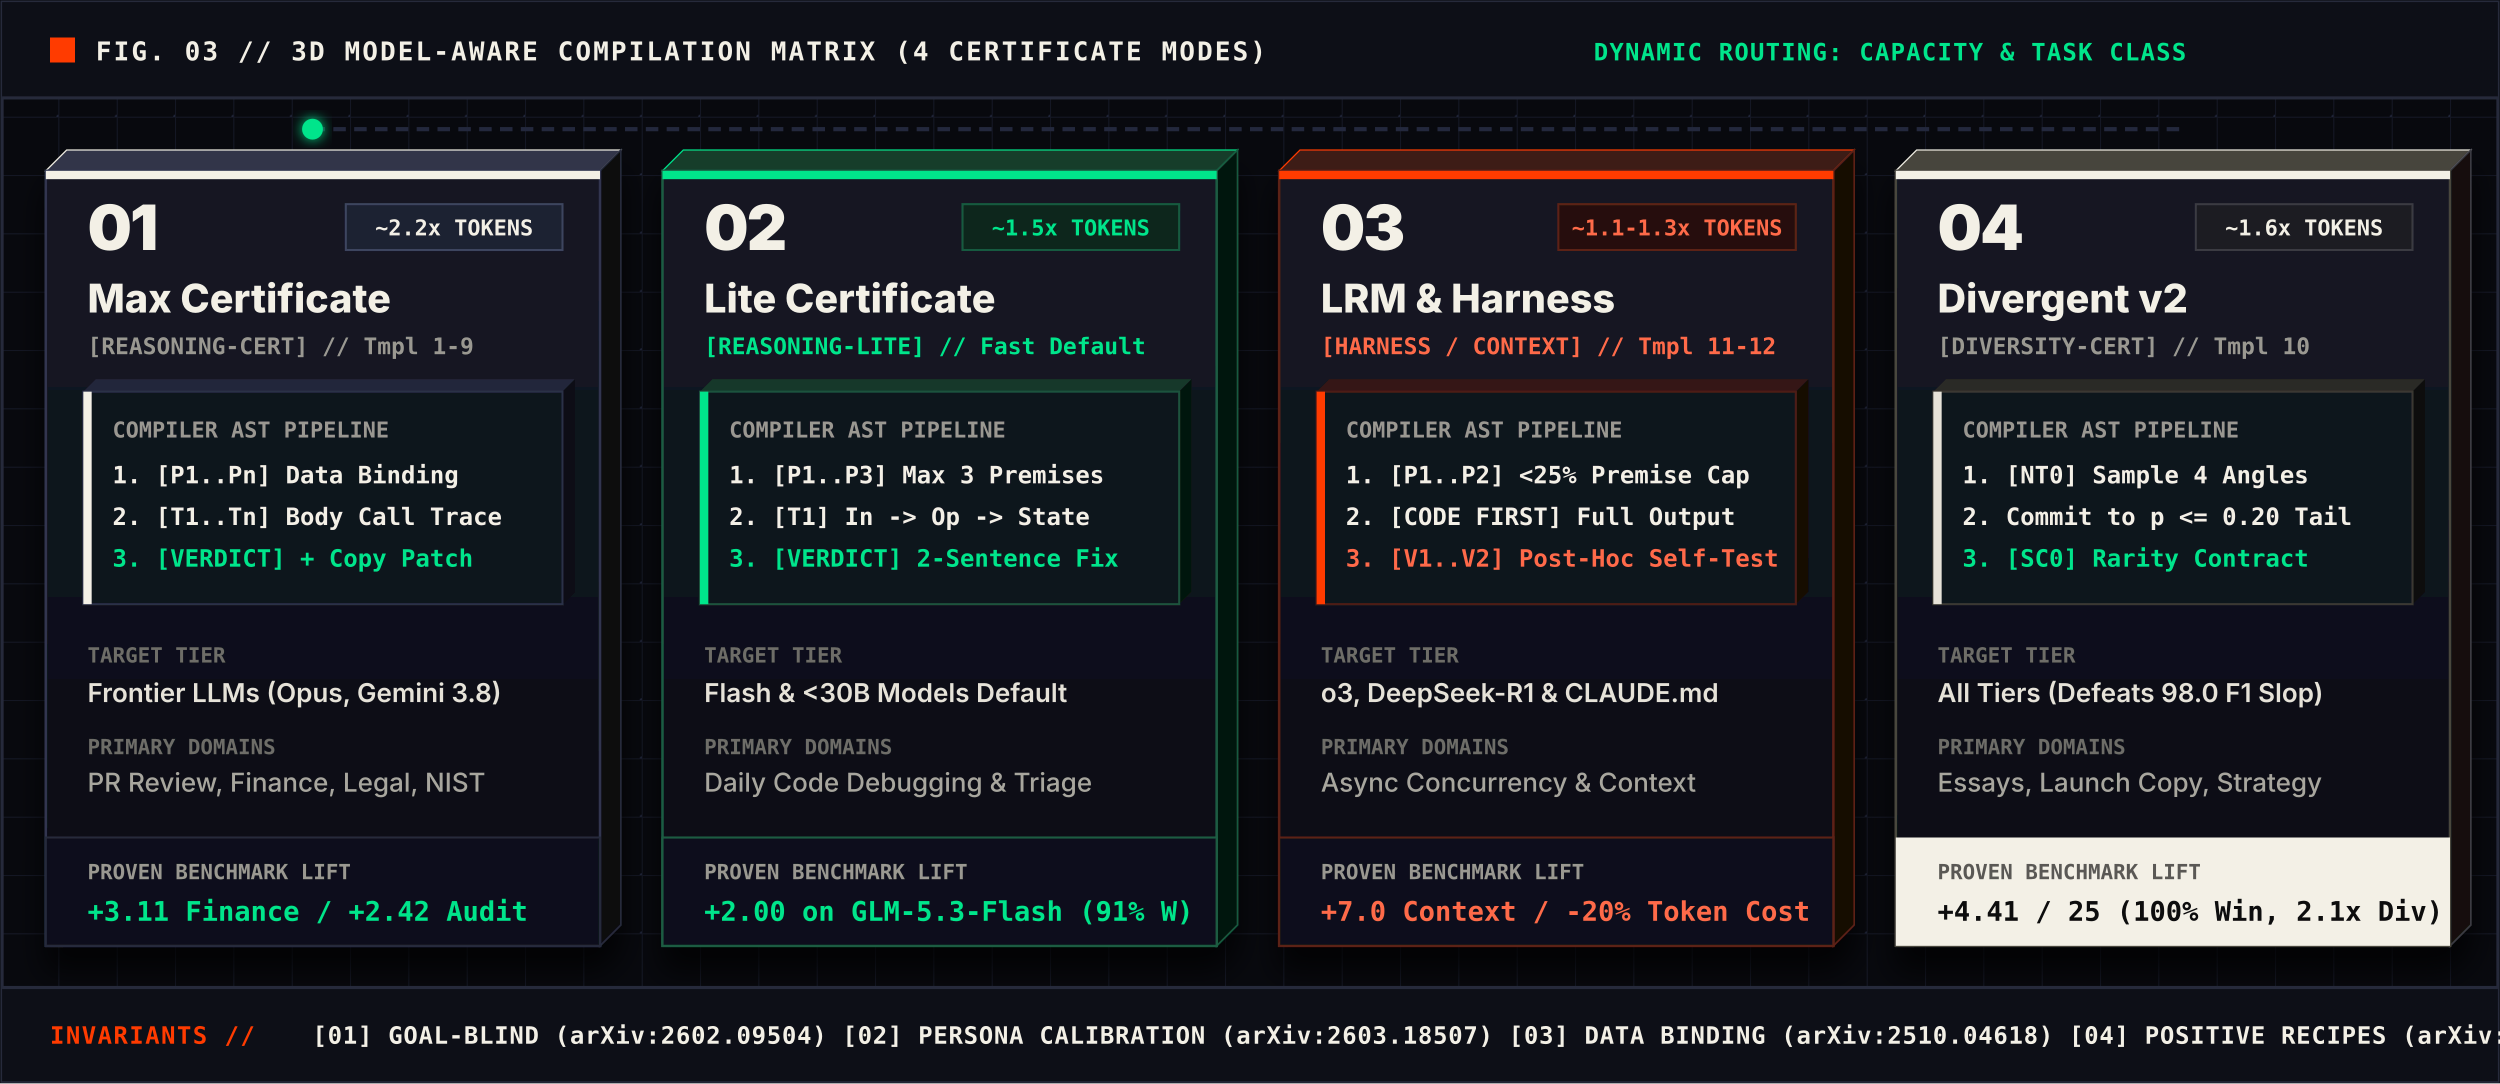
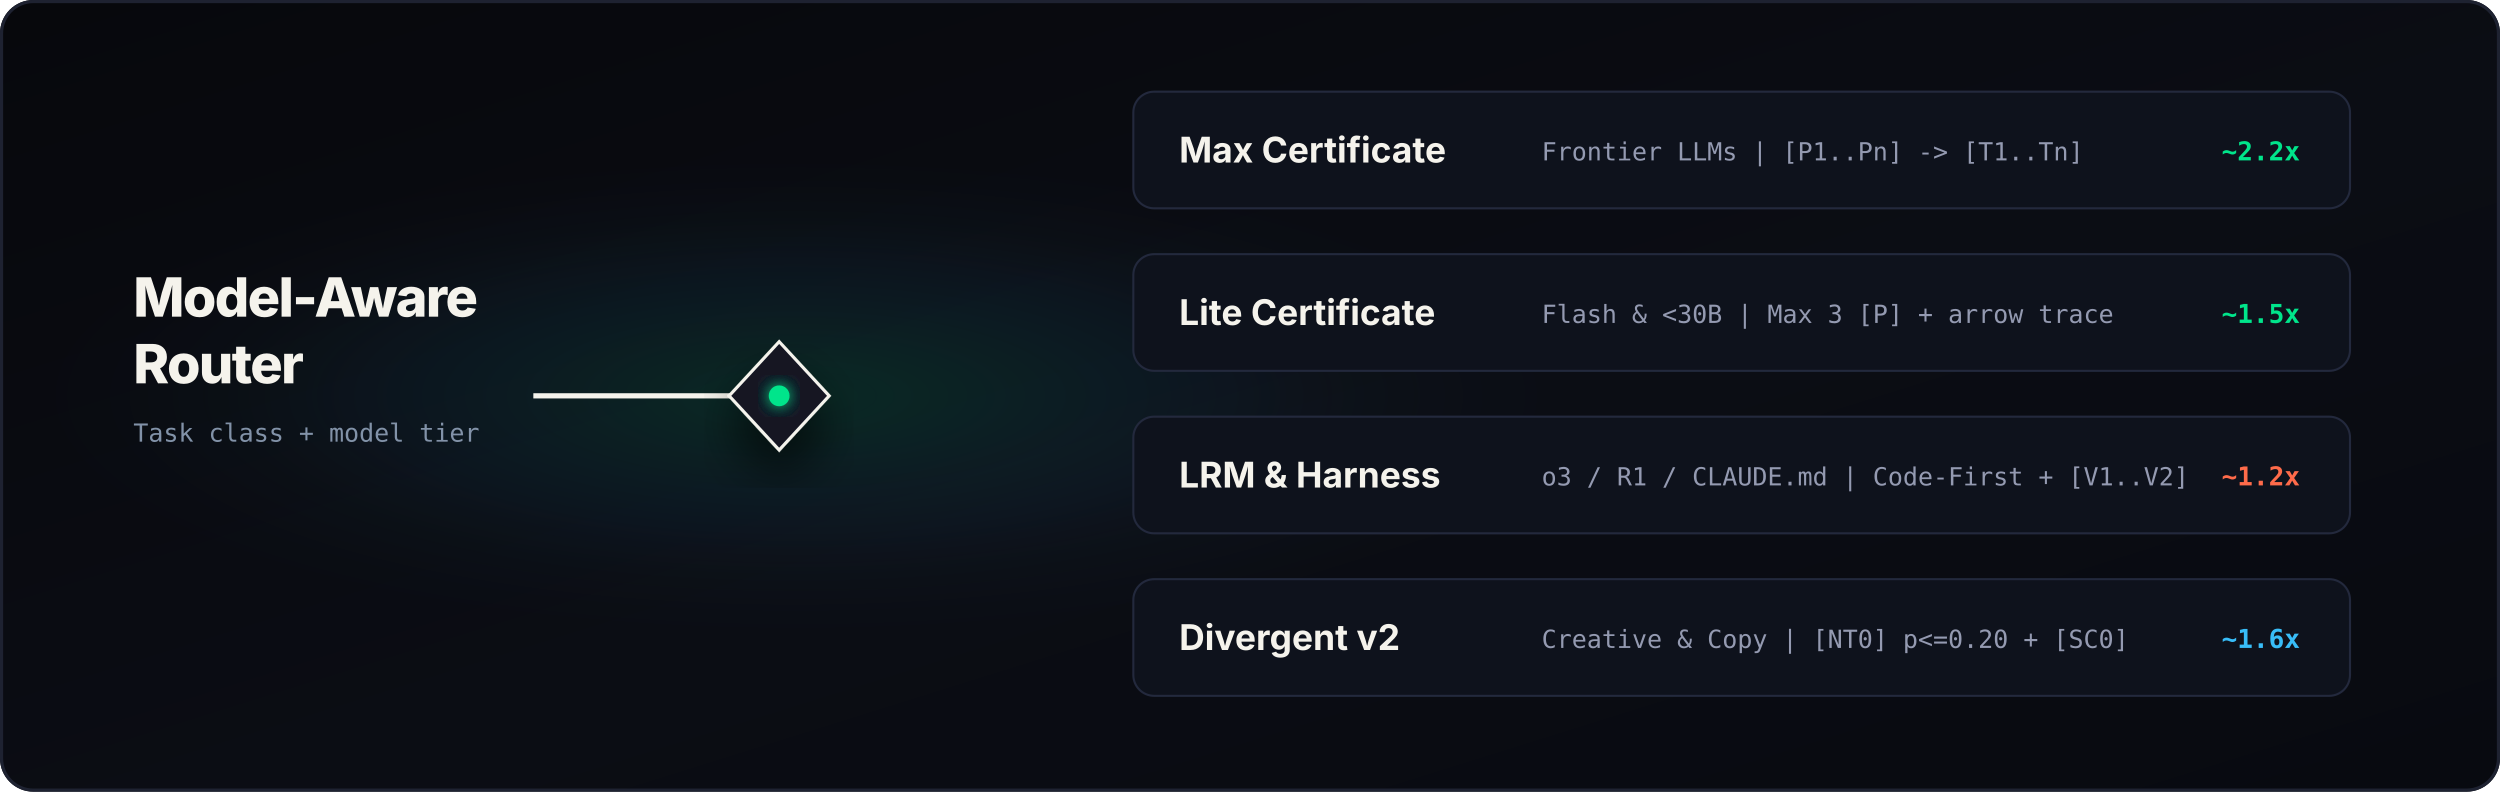
- <svg xmlns="http://www.w3.org/2000/svg" viewBox="0 0 1200 520" width="100%" height="100%">
+ <svg xmlns="http://www.w3.org/2000/svg" viewBox="0 0 1200 380" width="100%" height="100%">
  <defs>
-     <pattern id="isoGridModes" width="28" height="28" patternUnits="userSpaceOnUse">
-       <path d="M 28 0 L 0 0 0 28" fill="none" stroke="#141724" stroke-width="1" />
-       <circle cx="28" cy="28" r="0.9" fill="#23283D" />
-     </pattern>
-     <linearGradient id="towerGradDark" x1="0%" y1="0%" x2="0%" y2="100%">
-       <stop offset="0%" stop-color="#141724" />
-       <stop offset="100%" stop-color="#0B0D14" />
+     <linearGradient id="muxBg" x1="0%" y1="0%" x2="100%" y2="100%">
+       <stop offset="0%" stop-color="#07080C" />
+       <stop offset="55%" stop-color="#0B0D14" />
+       <stop offset="100%" stop-color="#080A10" />
    </linearGradient>
-     <filter id="towerShadow" x="-15%" y="-15%" width="140%" height="140%">
-       <feDropShadow dx="0" dy="12" stdDeviation="7" flood-color="#000000" flood-opacity="0.72" />
+     <radialGradient id="prismAura" cx="32%" cy="50%" r="32%">
+       <stop offset="0%" stop-color="#00E58B" stop-opacity="0.14" />
+       <stop offset="55%" stop-color="#38BDF8" stop-opacity="0.05" />
+       <stop offset="100%" stop-color="#07080C" stop-opacity="0" />
+     </radialGradient>
+     <filter id="prismShadow" x="-25%" y="-25%" width="150%" height="160%">
+       <feDropShadow dx="0" dy="14" stdDeviation="12" flood-color="#000000" flood-opacity="0.65" />
    </filter>
-     <filter id="routerGlow" x="-40%" y="-40%" width="180%" height="180%">
-       <feGaussianBlur stdDeviation="3" result="b" />
+     <filter id="nodeGlow" x="-50%" y="-50%" width="200%" height="200%">
+       <feGaussianBlur stdDeviation="3.5" result="b" />
      <feMerge>
        <feMergeNode in="b" />
        <feMergeNode in="SourceGraphic" />
      </feMerge>
    </filter>
+     <style>
+       .mode-slot-1 { animation: focusMode1 8s cubic-bezier(0.16, 1, 0.3, 1) infinite; }
+       .mode-slot-2 { animation: focusMode2 8s cubic-bezier(0.16, 1, 0.3, 1) infinite; }
+       .mode-slot-3 { animation: focusMode3 8s cubic-bezier(0.16, 1, 0.3, 1) infinite; }
+       .mode-slot-4 { animation: focusMode4 8s cubic-bezier(0.16, 1, 0.3, 1) infinite; }
+ 
+       .beam-1 { animation: fireBeam1 8s cubic-bezier(0.16, 1, 0.3, 1) infinite; }
+       .beam-2 { animation: fireBeam2 8s cubic-bezier(0.16, 1, 0.3, 1) infinite; }
+       .beam-3 { animation: fireBeam3 8s cubic-bezier(0.16, 1, 0.3, 1) infinite; }
+       .beam-4 { animation: fireBeam4 8s cubic-bezier(0.16, 1, 0.3, 1) infinite; }
+ 
+       @keyframes focusMode1 {
+         0%, 22% { opacity: 1; transform: translateX(6px); }
+         26%, 96% { opacity: 0.42; transform: translateX(0px); }
+         100% { opacity: 1; transform: translateX(6px); }
+       }
+       @keyframes focusMode2 {
+         0%, 23% { opacity: 0.42; transform: translateX(0px); }
+         27%, 47% { opacity: 1; transform: translateX(6px); }
+         51%, 100% { opacity: 0.42; transform: translateX(0px); }
+       }
+       @keyframes focusMode3 {
+         0%, 48% { opacity: 0.42; transform: translateX(0px); }
+         52%, 72% { opacity: 1; transform: translateX(6px); }
+         76%, 100% { opacity: 0.42; transform: translateX(0px); }
+       }
+       @keyframes focusMode4 {
+         0%, 73% { opacity: 0.42; transform: translateX(0px); }
+         77%, 97% { opacity: 1; transform: translateX(6px); }
+         100% { opacity: 0.42; transform: translateX(0px); }
+       }
+ 
+       @keyframes fireBeam1 {
+         0%, 22% { stroke: #00E58B; stroke-width: 2.5; stroke-opacity: 1; }
+         26%, 96% { stroke: #23293D; stroke-width: 1.5; stroke-opacity: 0.55; }
+         100% { stroke: #00E58B; stroke-width: 2.5; stroke-opacity: 1; }
+       }
+       @keyframes fireBeam2 {
+         0%, 23% { stroke: #23293D; stroke-width: 1.5; stroke-opacity: 0.55; }
+         27%, 47% { stroke: #00E58B; stroke-width: 2.5; stroke-opacity: 1; }
+         51%, 100% { stroke: #23293D; stroke-width: 1.5; stroke-opacity: 0.55; }
+       }
+       @keyframes fireBeam3 {
+         0%, 48% { stroke: #23293D; stroke-width: 1.5; stroke-opacity: 0.55; }
+         52%, 72% { stroke: #FF5A36; stroke-width: 2.5; stroke-opacity: 1; }
+         76%, 100% { stroke: #23293D; stroke-width: 1.5; stroke-opacity: 0.55; }
+       }
+       @keyframes fireBeam4 {
+         0%, 73% { stroke: #23293D; stroke-width: 1.5; stroke-opacity: 0.55; }
+         77%, 97% { stroke: #38BDF8; stroke-width: 2.5; stroke-opacity: 1; }
+         100% { stroke: #23293D; stroke-width: 1.5; stroke-opacity: 0.55; }
+       }
+ 
+       @media (prefers-reduced-motion: reduce) {
+         .mode-slot-1, .mode-slot-2, .mode-slot-3, .mode-slot-4 {
+           animation: none !important;
+           opacity: 1 !important;
+           transform: none !important;
+         }
+         .beam-1, .beam-2, .beam-3, .beam-4 {
+           animation: none !important;
+           stroke: #00E58B !important;
+           stroke-opacity: 0.75 !important;
+         }
+       }
+     </style>
  </defs>
-   <rect width="1200" height="520" fill="#08090E" />
-   <rect x="1" y="1" width="1198" height="518" fill="url(#isoGridModes)" stroke="#262A3B" stroke-width="1.5" />
-   <rect x="1" y="1" width="1198" height="46" fill="#0D0F17" />
-   <line x1="1" y1="47" x2="1199" y2="47" stroke="#262A3B" stroke-width="1.5" />
-   <rect x="24" y="18" width="12" height="12" fill="#FF3B00">
-     <animate attributeName="opacity" values="1;0.35;1" dur="1.8s" repeatCount="indefinite" />
-   </rect>
-   <text x="46" y="29" font-family="'JetBrains Mono', Consolas, monospace" font-size="12.5" font-weight="700" fill="#F3F0E6" letter-spacing="0.08em">FIG. 03 // 3D MODEL-AWARE COMPILATION MATRIX (4 CERTIFICATE MODES)</text>
-   <text x="765" y="29" font-family="'JetBrains Mono', Consolas, monospace" font-size="11.5" font-weight="600" fill="#00E58B" letter-spacing="0.05em">DYNAMIC ROUTING: CAPACITY &amp; TASK CLASS</text>
-   <line x1="150" y1="62" x2="1050" y2="62" stroke="#23283D" stroke-width="2" stroke-dasharray="6 4" />
-   <circle cx="150" cy="62" r="5" fill="#00E58B" filter="url(#routerGlow)">
-     <animate attributeName="cx" values="150;450;750;1050;150" dur="7.2s" repeatCount="indefinite" />
-   </circle>
-   <g transform="translate(22, 82)" filter="url(#towerShadow)">
-     <animateTransform attributeName="transform" type="translate" values="22,82; 22,75; 22,82" dur="4.4s" repeatCount="indefinite" />
-     <polygon points="0,0 10,-10 276,-10 266,0" fill="#323648" stroke="#F3F0E6" stroke-width="0.6" />
-     <polygon points="266,0 276,-10 276,362 266,372" fill="#080A10" stroke="#262A3B" stroke-width="0.8" />
-     <rect x="0" y="0" width="266" height="372" fill="url(#towerGradDark)" stroke="#30364F" stroke-width="1.2" />
-     <rect x="0" y="0" width="266" height="4" fill="#F3F0E6" />
-     <text x="20" y="38" font-family="Inter, -apple-system, sans-serif" font-size="30" font-weight="900" fill="#F3F0E6" letter-spacing="-0.03em">01</text>
-     <rect x="144" y="16" width="104" height="22" fill="#1C2030" stroke="#3E445E" stroke-width="1" />
-     <text x="196" y="31" text-anchor="middle" font-family="'JetBrains Mono', Consolas, monospace" font-size="10.5" font-weight="700" fill="#F3F0E6">~2.2x TOKENS</text>
-     <text x="20" y="68" font-family="Inter, -apple-system, sans-serif" font-size="19" font-weight="800" fill="#F3F0E6">Max Certificate</text>
-     <text x="20" y="88" font-family="'JetBrains Mono', Consolas, monospace" font-size="11" font-weight="600" fill="#9A9891">[REASONING-CERT] // Tmpl 1-9</text>
-     <g transform="translate(18, 106)">
-       <polygon points="0,0 6,-6 236,-6 230,0" fill="#23283B" />
-       <polygon points="230,0 236,-6 236,96 230,102" fill="#090B12" />
-       <rect x="0" y="0" width="230" height="102" fill="#10131E" stroke="#2A3047" stroke-width="1" />
-       <rect x="0" y="0" width="4" height="102" fill="#F3F0E6" />
-       <text x="14" y="22" font-family="'JetBrains Mono', Consolas, monospace" font-size="10.5" font-weight="700" fill="#9A9891">COMPILER AST PIPELINE</text>
-       <text x="14" y="44" font-family="'JetBrains Mono', Consolas, monospace" font-size="11.5" font-weight="600" fill="#F3F0E6">1. [P1..Pn] Data Binding</text>
-       <text x="14" y="64" font-family="'JetBrains Mono', Consolas, monospace" font-size="11.5" font-weight="600" fill="#F3F0E6">2. [T1..Tn] Body Call Trace</text>
-       <text x="14" y="84" font-family="'JetBrains Mono', Consolas, monospace" font-size="11.5" font-weight="700" fill="#00E58B">3. [VERDICT] + Copy Patch</text>
+   <rect width="1200" height="380" rx="16" fill="url(#muxBg)" />
+   <rect width="1200" height="380" rx="16" fill="url(#prismAura)" />
+   <rect x="0.75" y="0.75" width="1198.5" height="378.5" rx="15.25" fill="none" stroke="#1E2231" stroke-width="1.5" />
+   <g transform="translate(64, 152)">
+     <text x="0" y="0" font-family="Inter, -apple-system, sans-serif" font-size="26" font-weight="800" fill="#F5F3EC" letter-spacing="-0.03em">Model-Aware</text>
+     <text x="0" y="32" font-family="Inter, -apple-system, sans-serif" font-size="26" font-weight="800" fill="#F5F3EC" letter-spacing="-0.03em">Router</text>
+     <text x="0" y="60" font-family="'JetBrains Mono', Consolas, monospace" font-size="12" font-weight="500" fill="#8292A8">Task class + model tier</text>
+   </g>
+   <line x1="256" y1="190" x2="366" y2="190" stroke="#F5F3EC" stroke-width="2.5" />
+   <path class="beam-1" d="M 380 190 C 440 190, 460 72, 528 72" fill="none" />
+   <path class="beam-2" d="M 380 190 C 440 190, 460 150, 528 150" fill="none" />
+   <path class="beam-3" d="M 380 190 C 440 190, 460 228, 528 228" fill="none" />
+   <path class="beam-4" d="M 380 190 C 440 190, 460 306, 528 306" fill="none" />
+   <g transform="translate(374, 190)" filter="url(#prismShadow)">
+     <polygon points="0,-26 24,0 0,26 -24,0" fill="#121624" stroke="#F5F3EC" stroke-width="1.5" />
+     <circle cx="0" cy="0" r="5" fill="#00E58B" filter="url(#nodeGlow)" />
+   </g>
+   <g transform="translate(544, 44)">
+     <g class="mode-slot-1">
+       <rect x="0" y="0" width="584" height="56" rx="10" fill="#0E121C" stroke="#23293D" stroke-width="1" />
+       <text x="22" y="34" font-family="Inter, -apple-system, sans-serif" font-size="17" font-weight="700" fill="#F5F3EC">Max Certificate</text>
+       <text x="196" y="33" font-family="'JetBrains Mono', Consolas, monospace" font-size="12" font-weight="500" fill="#949AB1">Frontier LLMs  |  [P1..Pn] -&gt; [T1..Tn]</text>
+       <text x="560" y="33" text-anchor="end" font-family="'JetBrains Mono', Consolas, monospace" font-size="12.5" font-weight="700" fill="#00E58B">~2.2x</text>
    </g>
-     <text x="20" y="236" font-family="'JetBrains Mono', Consolas, monospace" font-size="10" font-weight="700" fill="#6E6D68">TARGET TIER</text>
-     <text x="20" y="255" font-family="Inter, sans-serif" font-size="12.5" font-weight="600" fill="#E6E2D8">Frontier LLMs (Opus, Gemini 3.8)</text>
-     <text x="20" y="280" font-family="'JetBrains Mono', Consolas, monospace" font-size="10" font-weight="700" fill="#6E6D68">PRIMARY DOMAINS</text>
-     <text x="20" y="298" font-family="Inter, sans-serif" font-size="12.5" font-weight="500" fill="#A8A69E">PR Review, Finance, Legal, NIST</text>
-     <rect x="0" y="320" width="266" height="52" fill="#0E111A" stroke="#262A3B" stroke-width="1" />
-     <text x="20" y="340" font-family="'JetBrains Mono', Consolas, monospace" font-size="10" font-weight="700" fill="#9A9891">PROVEN BENCHMARK LIFT</text>
-     <text x="20" y="360" font-family="'JetBrains Mono', Consolas, monospace" font-size="13" font-weight="700" fill="#00E58B">+3.11 Finance / +2.42 Audit</text>
  </g>
-   <g transform="translate(318, 82)" filter="url(#towerShadow)">
-     <animateTransform attributeName="transform" type="translate" values="318,76; 318,83; 318,76" dur="4.8s" repeatCount="indefinite" />
-     <polygon points="0,0 10,-10 276,-10 266,0" fill="#133D2C" stroke="#00E58B" stroke-width="0.6" />
-     <polygon points="266,0 276,-10 276,362 266,372" fill="#06140E" stroke="#185A3F" stroke-width="0.8" />
-     <rect x="0" y="0" width="266" height="372" fill="url(#towerGradDark)" stroke="#1D5C43" stroke-width="1.2" />
-     <rect x="0" y="0" width="266" height="4" fill="#00E58B" />
-     <text x="20" y="38" font-family="Inter, -apple-system, sans-serif" font-size="30" font-weight="900" fill="#F3F0E6" letter-spacing="-0.03em">02</text>
-     <rect x="144" y="16" width="104" height="22" fill="#0C261C" stroke="#185A3F" stroke-width="1" />
-     <text x="196" y="31" text-anchor="middle" font-family="'JetBrains Mono', Consolas, monospace" font-size="10.5" font-weight="700" fill="#00E58B">~1.5x TOKENS</text>
-     <text x="20" y="68" font-family="Inter, -apple-system, sans-serif" font-size="19" font-weight="800" fill="#F3F0E6">Lite Certificate</text>
-     <text x="20" y="88" font-family="'JetBrains Mono', Consolas, monospace" font-size="11" font-weight="600" fill="#00E58B">[REASONING-LITE] // Fast Default</text>
-     <g transform="translate(18, 106)">
-       <polygon points="0,0 6,-6 236,-6 230,0" fill="#133829" />
-       <polygon points="230,0 236,-6 236,96 230,102" fill="#06140E" />
-       <rect x="0" y="0" width="230" height="102" fill="#10131E" stroke="#1B523C" stroke-width="1" />
-       <rect x="0" y="0" width="4" height="102" fill="#00E58B" />
-       <text x="14" y="22" font-family="'JetBrains Mono', Consolas, monospace" font-size="10.5" font-weight="700" fill="#9A9891">COMPILER AST PIPELINE</text>
-       <text x="14" y="44" font-family="'JetBrains Mono', Consolas, monospace" font-size="11.5" font-weight="600" fill="#F3F0E6">1. [P1..P3] Max 3 Premises</text>
-       <text x="14" y="64" font-family="'JetBrains Mono', Consolas, monospace" font-size="11.5" font-weight="600" fill="#F3F0E6">2. [T1] In -&gt; Op -&gt; State</text>
-       <text x="14" y="84" font-family="'JetBrains Mono', Consolas, monospace" font-size="11.5" font-weight="700" fill="#00E58B">3. [VERDICT] 2-Sentence Fix</text>
+   <g transform="translate(544, 122)">
+     <g class="mode-slot-2">
+       <rect x="0" y="0" width="584" height="56" rx="10" fill="#0E121C" stroke="#23293D" stroke-width="1" />
+       <text x="22" y="34" font-family="Inter, -apple-system, sans-serif" font-size="17" font-weight="700" fill="#F5F3EC">Lite Certificate</text>
+       <text x="196" y="33" font-family="'JetBrains Mono', Consolas, monospace" font-size="12" font-weight="500" fill="#949AB1">Flash &amp; &lt;30B  |  Max 3 [P] + arrow trace</text>
+       <text x="560" y="33" text-anchor="end" font-family="'JetBrains Mono', Consolas, monospace" font-size="12.5" font-weight="700" fill="#00E58B">~1.5x</text>
    </g>
-     <text x="20" y="236" font-family="'JetBrains Mono', Consolas, monospace" font-size="10" font-weight="700" fill="#6E6D68">TARGET TIER</text>
-     <text x="20" y="255" font-family="Inter, sans-serif" font-size="12.5" font-weight="600" fill="#E6E2D8">Flash &amp; &lt;30B Models Default</text>
-     <text x="20" y="280" font-family="'JetBrains Mono', Consolas, monospace" font-size="10" font-weight="700" fill="#6E6D68">PRIMARY DOMAINS</text>
-     <text x="20" y="298" font-family="Inter, sans-serif" font-size="12.5" font-weight="500" fill="#A8A69E">Daily Code Debugging &amp; Triage</text>
-     <rect x="0" y="320" width="266" height="52" fill="#0E111A" stroke="#1D5C43" stroke-width="1" />
-     <text x="20" y="340" font-family="'JetBrains Mono', Consolas, monospace" font-size="10" font-weight="700" fill="#9A9891">PROVEN BENCHMARK LIFT</text>
-     <text x="20" y="360" font-family="'JetBrains Mono', Consolas, monospace" font-size="13" font-weight="700" fill="#00E58B">+2.00 on GLM-5.3-Flash (91% W)</text>
  </g>
-   <g transform="translate(614, 82)" filter="url(#towerShadow)">
-     <animateTransform attributeName="transform" type="translate" values="614,82; 614,74; 614,82" dur="5.2s" repeatCount="indefinite" />
-     <polygon points="0,0 10,-10 276,-10 266,0" fill="#3D1A14" stroke="#FF3B00" stroke-width="0.6" />
-     <polygon points="266,0 276,-10 276,362 266,372" fill="#170806" stroke="#5C2116" stroke-width="0.8" />
-     <rect x="0" y="0" width="266" height="372" fill="url(#towerGradDark)" stroke="#5C2116" stroke-width="1.2" />
-     <rect x="0" y="0" width="266" height="4" fill="#FF3B00" />
-     <text x="20" y="38" font-family="Inter, -apple-system, sans-serif" font-size="30" font-weight="900" fill="#F3F0E6" letter-spacing="-0.03em">03</text>
-     <rect x="134" y="16" width="114" height="22" fill="#26100C" stroke="#5C2116" stroke-width="1" />
-     <text x="191" y="31" text-anchor="middle" font-family="'JetBrains Mono', Consolas, monospace" font-size="10.5" font-weight="700" fill="#FF6B4A">~1.1-1.3x TOKENS</text>
-     <text x="20" y="68" font-family="Inter, -apple-system, sans-serif" font-size="19" font-weight="800" fill="#F3F0E6">LRM &amp; Harness</text>
-     <text x="20" y="88" font-family="'JetBrains Mono', Consolas, monospace" font-size="11" font-weight="600" fill="#FF6B4A">[HARNESS / CONTEXT] // Tmpl 11-12</text>
-     <g transform="translate(18, 106)">
-       <polygon points="0,0 6,-6 236,-6 230,0" fill="#361612" />
-       <polygon points="230,0 236,-6 236,96 230,102" fill="#140705" />
-       <rect x="0" y="0" width="230" height="102" fill="#10131E" stroke="#4D1E17" stroke-width="1" />
-       <rect x="0" y="0" width="4" height="102" fill="#FF3B00" />
-       <text x="14" y="22" font-family="'JetBrains Mono', Consolas, monospace" font-size="10.5" font-weight="700" fill="#9A9891">COMPILER AST PIPELINE</text>
-       <text x="14" y="44" font-family="'JetBrains Mono', Consolas, monospace" font-size="11.5" font-weight="600" fill="#F3F0E6">1. [P1..P2] &lt;25% Premise Cap</text>
-       <text x="14" y="64" font-family="'JetBrains Mono', Consolas, monospace" font-size="11.5" font-weight="600" fill="#F3F0E6">2. [CODE FIRST] Full Output</text>
-       <text x="14" y="84" font-family="'JetBrains Mono', Consolas, monospace" font-size="11.5" font-weight="700" fill="#FF6B4A">3. [V1..V2] Post-Hoc Self-Test</text>
+   <g transform="translate(544, 200)">
+     <g class="mode-slot-3">
+       <rect x="0" y="0" width="584" height="56" rx="10" fill="#0E121C" stroke="#23293D" stroke-width="1" />
+       <text x="22" y="34" font-family="Inter, -apple-system, sans-serif" font-size="17" font-weight="700" fill="#F5F3EC">LRM &amp; Harness</text>
+       <text x="196" y="33" font-family="'JetBrains Mono', Consolas, monospace" font-size="12" font-weight="500" fill="#949AB1">o3 / R1 / CLAUDE.md  |  Code-First + [V1..V2]</text>
+       <text x="560" y="33" text-anchor="end" font-family="'JetBrains Mono', Consolas, monospace" font-size="12.5" font-weight="700" fill="#FF6B4A">~1.2x</text>
    </g>
-     <text x="20" y="236" font-family="'JetBrains Mono', Consolas, monospace" font-size="10" font-weight="700" fill="#6E6D68">TARGET TIER</text>
-     <text x="20" y="255" font-family="Inter, sans-serif" font-size="12.5" font-weight="600" fill="#E6E2D8">o3, DeepSeek-R1 &amp; CLAUDE.md</text>
-     <text x="20" y="280" font-family="'JetBrains Mono', Consolas, monospace" font-size="10" font-weight="700" fill="#6E6D68">PRIMARY DOMAINS</text>
-     <text x="20" y="298" font-family="Inter, sans-serif" font-size="12.5" font-weight="500" fill="#A8A69E">Async Concurrency &amp; Context</text>
-     <rect x="0" y="320" width="266" height="52" fill="#0E111A" stroke="#5C2116" stroke-width="1" />
-     <text x="20" y="340" font-family="'JetBrains Mono', Consolas, monospace" font-size="10" font-weight="700" fill="#9A9891">PROVEN BENCHMARK LIFT</text>
-     <text x="20" y="360" font-family="'JetBrains Mono', Consolas, monospace" font-size="13" font-weight="700" fill="#FF6B4A">+7.0 Context / -20% Token Cost</text>
  </g>
-   <g transform="translate(910, 82)" filter="url(#towerShadow)">
-     <animateTransform attributeName="transform" type="translate" values="910,75; 910,83; 910,75" dur="4.6s" repeatCount="indefinite" />
-     <polygon points="0,0 10,-10 276,-10 266,0" fill="#46443D" stroke="#F3F0E6" stroke-width="0.6" />
-     <polygon points="266,0 276,-10 276,362 266,372" fill="#12110E" stroke="#3A3A42" stroke-width="0.8" />
-     <rect x="0" y="0" width="266" height="372" fill="url(#towerGradDark)" stroke="#48463E" stroke-width="1.2" />
-     <rect x="0" y="0" width="266" height="4" fill="#F3F0E6" />
-     <text x="20" y="38" font-family="Inter, -apple-system, sans-serif" font-size="30" font-weight="900" fill="#F3F0E6" letter-spacing="-0.03em">04</text>
-     <rect x="144" y="16" width="104" height="22" fill="#1C1C22" stroke="#3A3A42" stroke-width="1" />
-     <text x="196" y="31" text-anchor="middle" font-family="'JetBrains Mono', Consolas, monospace" font-size="10.5" font-weight="700" fill="#F3F0E6">~1.6x TOKENS</text>
-     <text x="20" y="68" font-family="Inter, -apple-system, sans-serif" font-size="19" font-weight="800" fill="#F3F0E6">Divergent v2</text>
-     <text x="20" y="88" font-family="'JetBrains Mono', Consolas, monospace" font-size="11" font-weight="600" fill="#9A9891">[DIVERSITY-CERT] // Tmpl 10</text>
-     <g transform="translate(18, 106)">
-       <polygon points="0,0 6,-6 236,-6 230,0" fill="#2B2A26" />
-       <polygon points="230,0 236,-6 236,96 230,102" fill="#0D0D0B" />
-       <rect x="0" y="0" width="230" height="102" fill="#10131E" stroke="#3A3933" stroke-width="1" />
-       <rect x="0" y="0" width="4" height="102" fill="#E6E2D8" />
-       <text x="14" y="22" font-family="'JetBrains Mono', Consolas, monospace" font-size="10.5" font-weight="700" fill="#9A9891">COMPILER AST PIPELINE</text>
-       <text x="14" y="44" font-family="'JetBrains Mono', Consolas, monospace" font-size="11.5" font-weight="600" fill="#F3F0E6">1. [NT0] Sample 4 Angles</text>
-       <text x="14" y="64" font-family="'JetBrains Mono', Consolas, monospace" font-size="11.5" font-weight="600" fill="#F3F0E6">2. Commit to p &lt;= 0.20 Tail</text>
-       <text x="14" y="84" font-family="'JetBrains Mono', Consolas, monospace" font-size="11.5" font-weight="700" fill="#00E58B">3. [SC0] Rarity Contract</text>
+   <g transform="translate(544, 278)">
+     <g class="mode-slot-4">
+       <rect x="0" y="0" width="584" height="56" rx="10" fill="#0E121C" stroke="#23293D" stroke-width="1" />
+       <text x="22" y="34" font-family="Inter, -apple-system, sans-serif" font-size="17" font-weight="700" fill="#F5F3EC">Divergent v2</text>
+       <text x="196" y="33" font-family="'JetBrains Mono', Consolas, monospace" font-size="12" font-weight="500" fill="#949AB1">Creative &amp; Copy  |  [NT0] p&lt;=0.20 + [SC0]</text>
+       <text x="560" y="33" text-anchor="end" font-family="'JetBrains Mono', Consolas, monospace" font-size="12.5" font-weight="700" fill="#38BDF8">~1.6x</text>
    </g>
-     <text x="20" y="236" font-family="'JetBrains Mono', Consolas, monospace" font-size="10" font-weight="700" fill="#6E6D68">TARGET TIER</text>
-     <text x="20" y="255" font-family="Inter, sans-serif" font-size="12.5" font-weight="600" fill="#E6E2D8">All Tiers (Defeats 98.0 F1 Slop)</text>
-     <text x="20" y="280" font-family="'JetBrains Mono', Consolas, monospace" font-size="10" font-weight="700" fill="#6E6D68">PRIMARY DOMAINS</text>
-     <text x="20" y="298" font-family="Inter, sans-serif" font-size="12.5" font-weight="500" fill="#A8A69E">Essays, Launch Copy, Strategy</text>
-     <rect x="0" y="320" width="266" height="52" fill="#F3F0E6" />
-     <text x="20" y="340" font-family="'JetBrains Mono', Consolas, monospace" font-size="10" font-weight="700" fill="#5A5955">PROVEN BENCHMARK LIFT</text>
-     <text x="20" y="360" font-family="'JetBrains Mono', Consolas, monospace" font-size="13" font-weight="800" fill="#0B0B0D">+4.41 / 25 (100% Win, 2.1x Div)</text>
  </g>
-   <rect x="1" y="474" width="1198" height="45" fill="#0D0F17" />
-   <line x1="1" y1="474" x2="1199" y2="474" stroke="#262A3B" stroke-width="1.5" />
-   <text x="24" y="501" font-family="'JetBrains Mono', Consolas, monospace" font-size="11.5" font-weight="700" fill="#FF3B00" letter-spacing="0.06em">INVARIANTS //</text>
-   <text x="150" y="501" font-family="'JetBrains Mono', Consolas, monospace" font-size="11.5" font-weight="600" fill="#F3F0E6" letter-spacing="0.03em">[01] GOAL-BLIND (arXiv:2602.09504)   [02] PERSONA CALIBRATION (arXiv:2603.18507)   [03] DATA BINDING (arXiv:2510.04618)   [04] POSITIVE RECIPES (arXiv:2608.12610)</text>
</svg>
